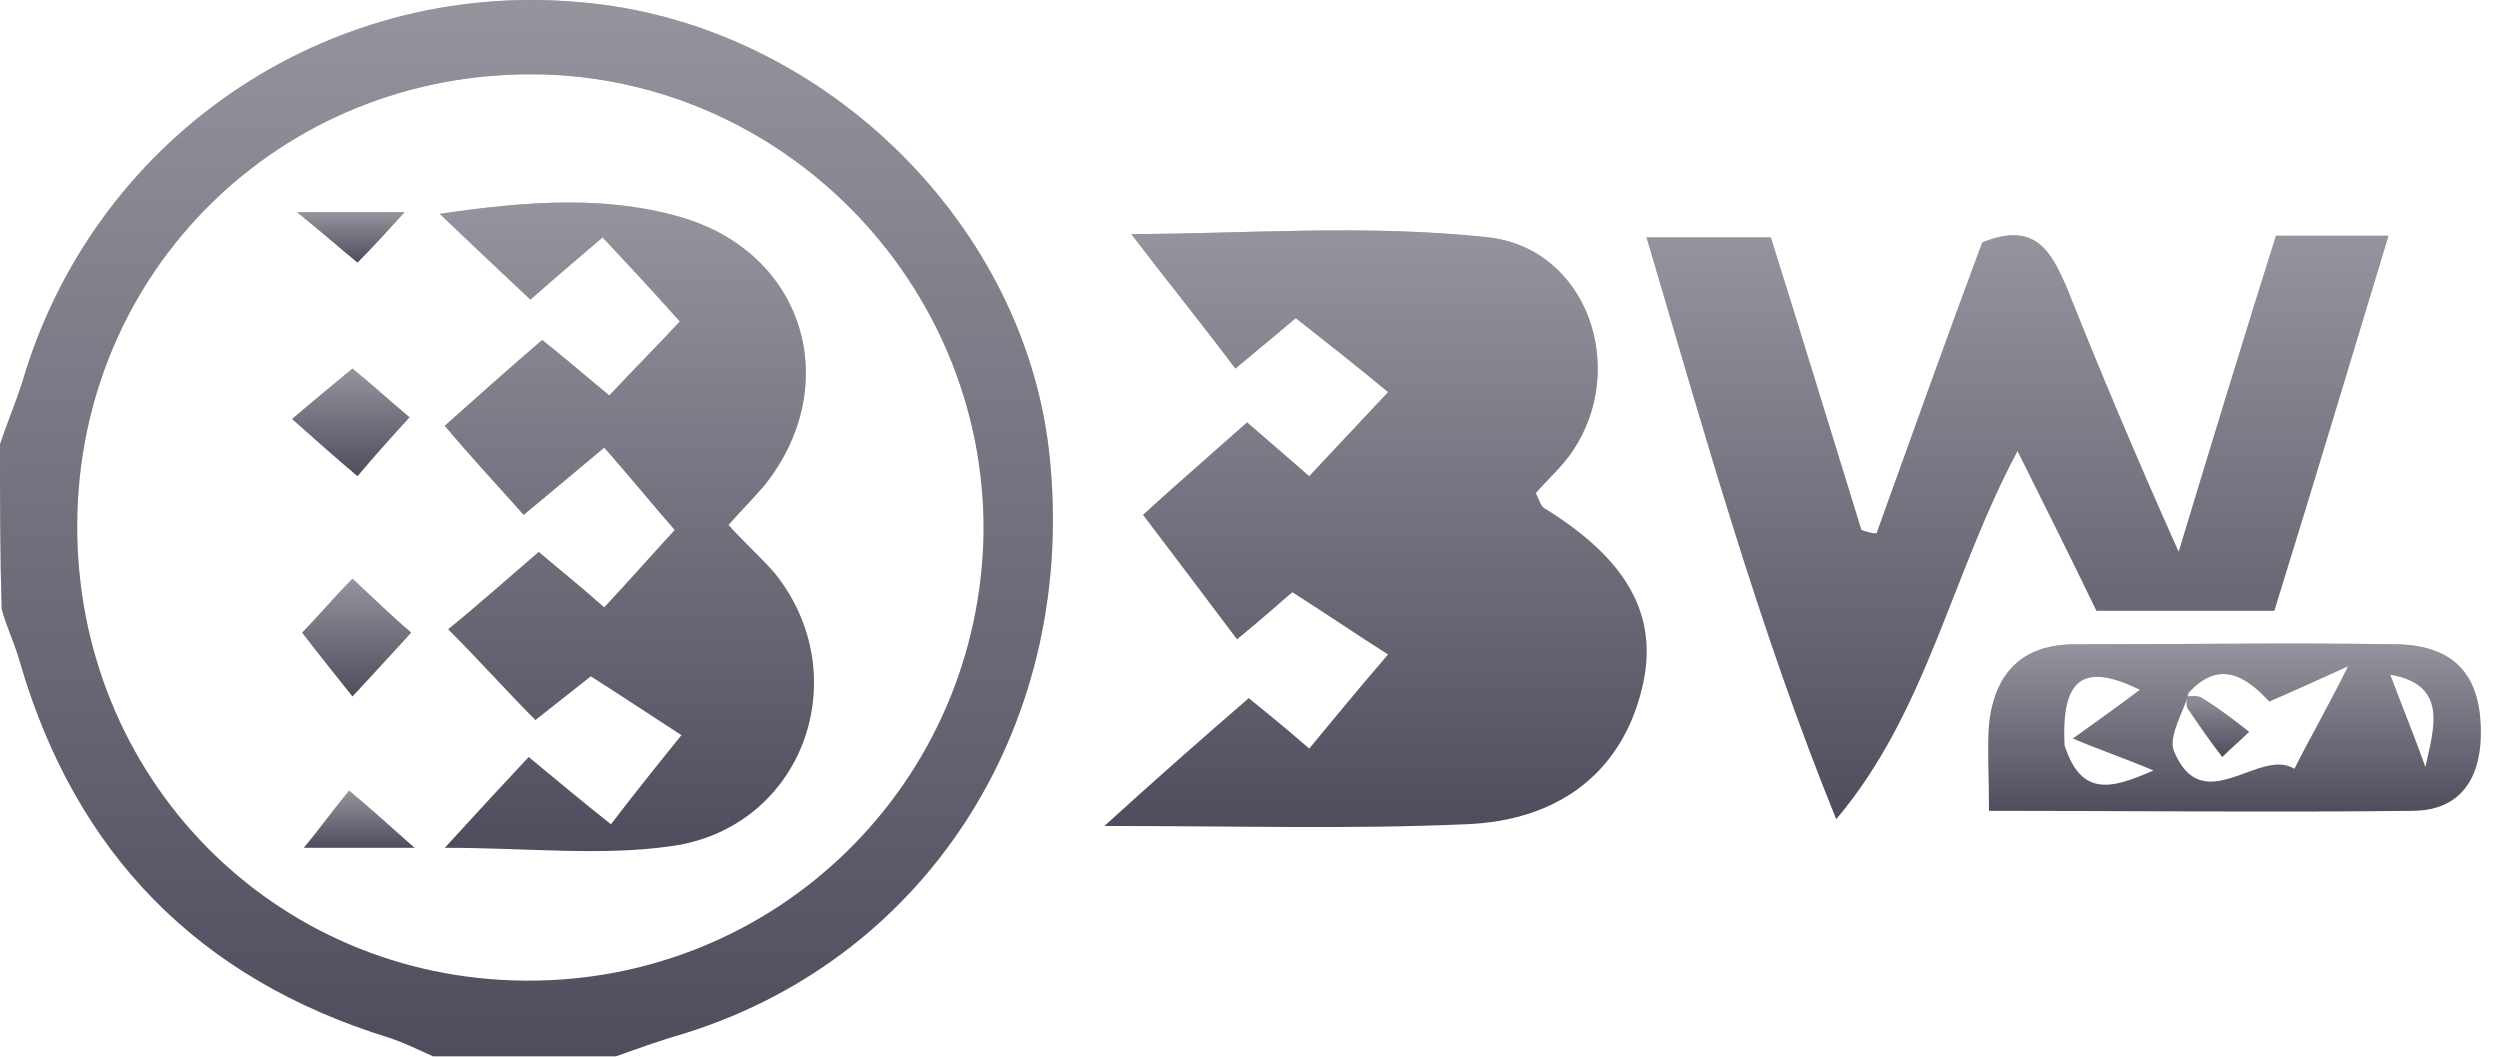
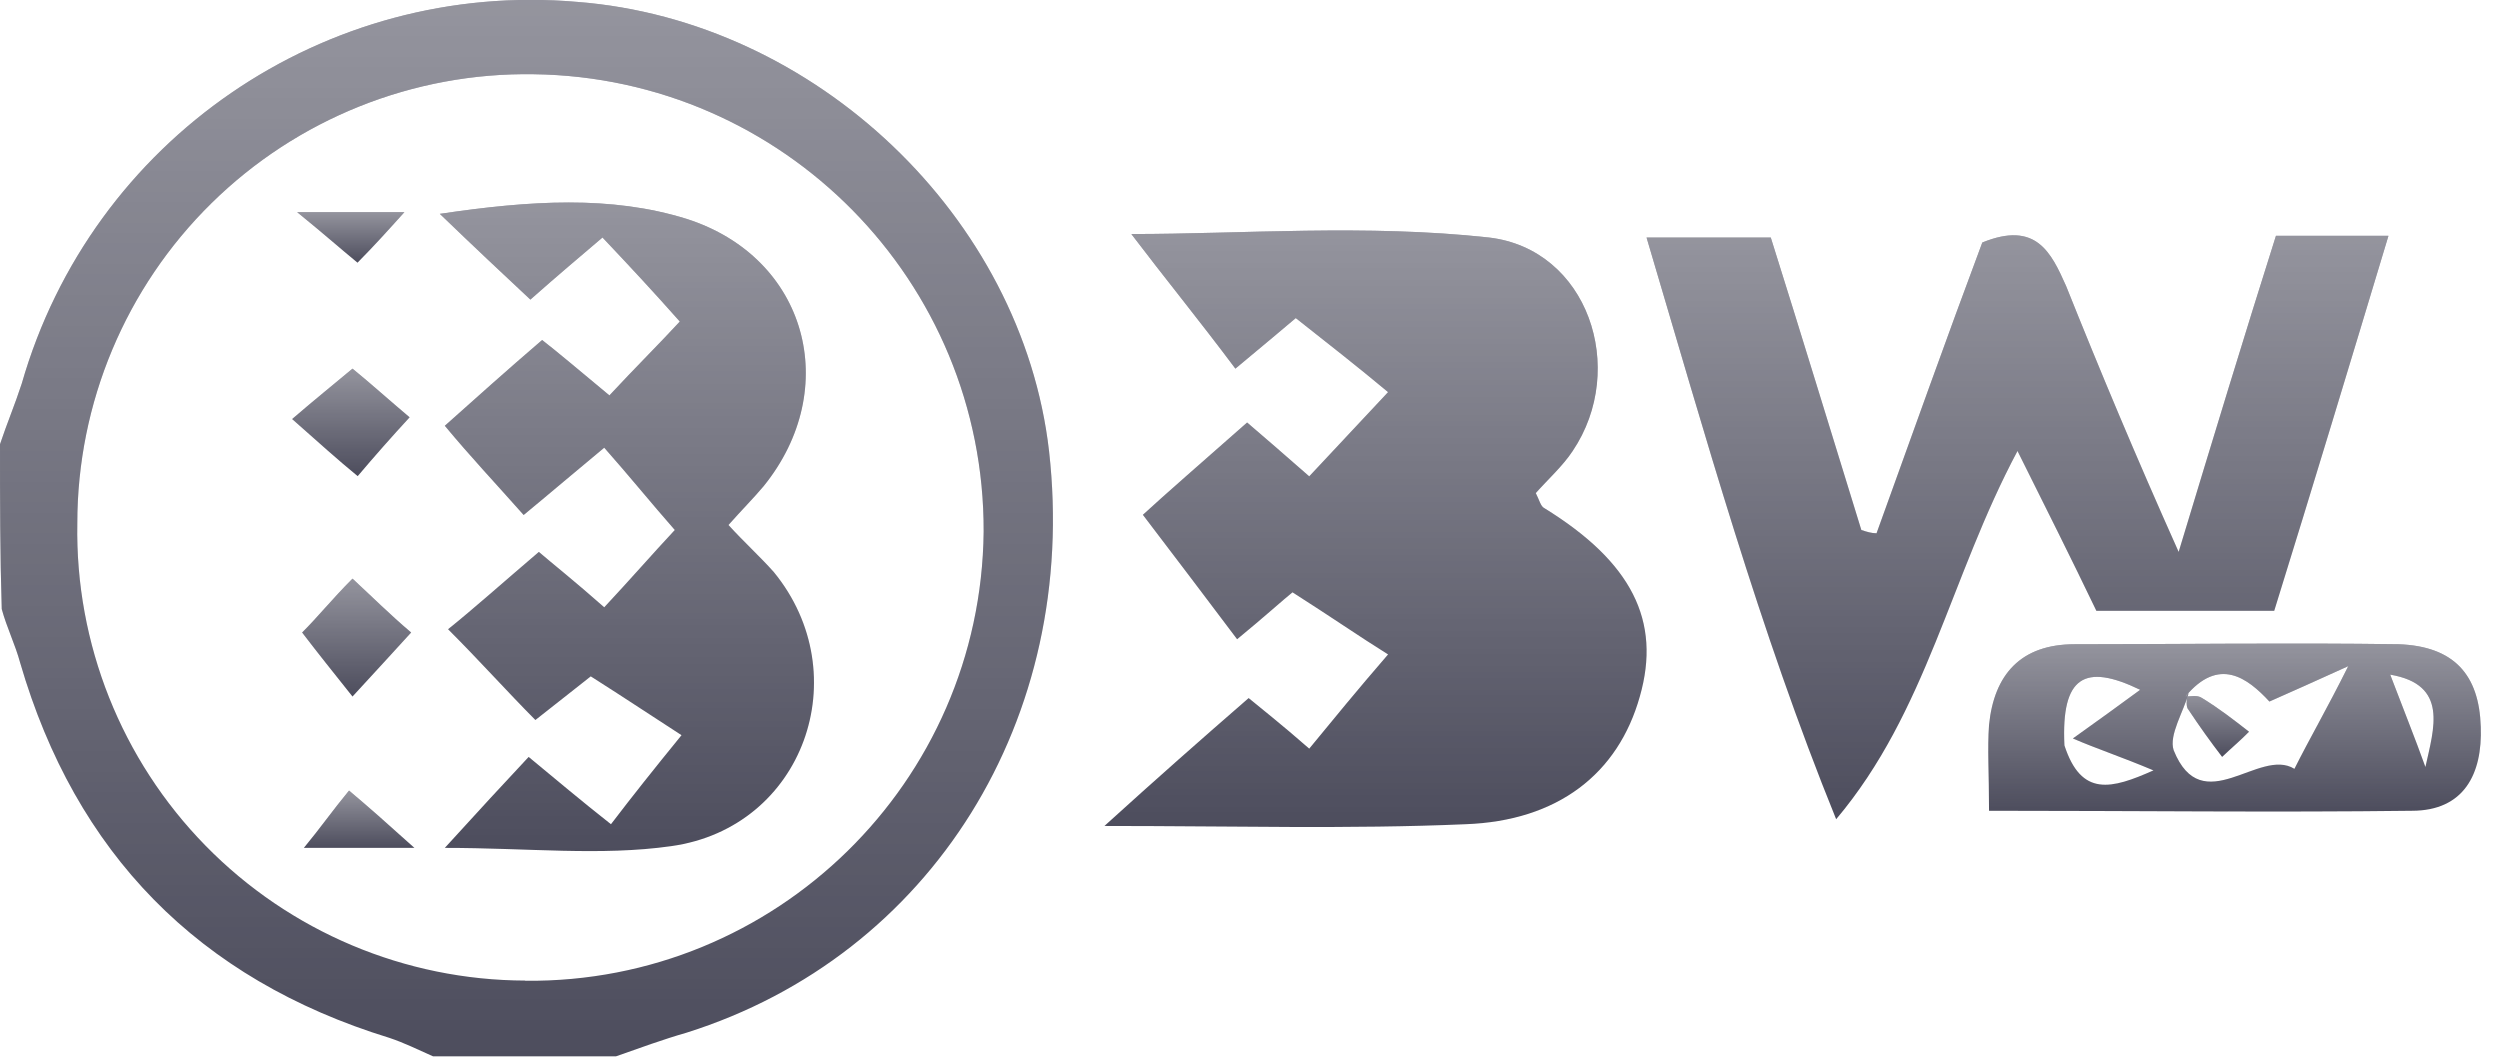
- <svg xmlns="http://www.w3.org/2000/svg" width="130" height="55" viewBox="0 0 130 55" fill="none">
-   <path d="M0 23.101C0.349 22.051 0.786 21.002 1.135 19.953C4.8 7.274 16.845 -1.033 30.024 0.104C42.418 1.066 53.154 11.296 54.55 23.45C56.121 37.353 48.441 49.682 35.698 53.705C34.476 54.054 33.254 54.492 32.032 54.929C28.89 54.929 25.66 54.929 22.518 54.929C21.733 54.579 21.035 54.229 20.249 53.967C10.299 50.907 3.928 44.349 1.047 34.468C0.786 33.506 0.349 32.632 0.087 31.67C0 28.784 0 25.986 0 23.101ZM27.319 50.994C40.411 51.081 50.972 40.676 51.146 27.648C51.233 14.706 40.672 3.951 27.755 3.864C14.576 3.776 4.102 14.094 4.015 27.21C3.928 40.414 14.227 50.907 27.319 50.994Z" fill="#4D4D5D" />
-   <path d="M0 23.101C0.349 22.051 0.786 21.002 1.135 19.953C4.8 7.274 16.845 -1.033 30.024 0.104C42.418 1.066 53.154 11.296 54.55 23.45C56.121 37.353 48.441 49.682 35.698 53.705C34.476 54.054 33.254 54.492 32.032 54.929C28.89 54.929 25.66 54.929 22.518 54.929C21.733 54.579 21.035 54.229 20.249 53.967C10.299 50.907 3.928 44.349 1.047 34.468C0.786 33.506 0.349 32.632 0.087 31.67C0 28.784 0 25.986 0 23.101ZM27.319 50.994C40.411 51.081 50.972 40.676 51.146 27.648C51.233 14.706 40.672 3.951 27.755 3.864C14.576 3.776 4.102 14.094 4.015 27.21C3.928 40.414 14.227 50.907 27.319 50.994Z" fill="url(#paint0_linear)" fill-opacity="0.4" />
-   <path d="M57.43 42.95C60.223 40.414 62.405 38.49 64.936 36.304C65.46 36.741 66.682 37.703 68.079 38.927C69.388 37.353 70.522 35.954 72.181 34.031C70.784 33.156 69.126 32.02 67.206 30.795C66.769 31.145 65.722 32.107 64.325 33.244C62.754 31.145 61.096 28.959 59.438 26.773C60.572 25.724 62.58 23.975 64.849 21.964C65.547 22.576 66.682 23.538 68.079 24.762C69.475 23.276 70.697 21.964 72.181 20.39C70.61 19.078 69.038 17.854 67.38 16.543C66.856 16.98 65.722 17.942 64.238 19.166C62.405 16.718 60.485 14.357 58.827 12.171C64.587 12.171 71.046 11.646 77.417 12.345C82.567 12.957 84.662 19.166 81.781 23.45C81.258 24.237 80.472 24.937 79.861 25.636C80.036 25.986 80.123 26.336 80.298 26.423C84.836 29.221 86.407 32.282 85.273 36.217C84.138 40.239 80.996 42.687 76.195 42.862C70.173 43.124 64.151 42.95 57.43 42.95Z" fill="#4D4D5D" />
-   <path d="M57.43 42.95C60.223 40.414 62.405 38.49 64.936 36.304C65.46 36.741 66.682 37.703 68.079 38.927C69.388 37.353 70.522 35.954 72.181 34.031C70.784 33.156 69.126 32.02 67.206 30.795C66.769 31.145 65.722 32.107 64.325 33.244C62.754 31.145 61.096 28.959 59.438 26.773C60.572 25.724 62.58 23.975 64.849 21.964C65.547 22.576 66.682 23.538 68.079 24.762C69.475 23.276 70.697 21.964 72.181 20.39C70.61 19.078 69.038 17.854 67.38 16.543C66.856 16.98 65.722 17.942 64.238 19.166C62.405 16.718 60.485 14.357 58.827 12.171C64.587 12.171 71.046 11.646 77.417 12.345C82.567 12.957 84.662 19.166 81.781 23.45C81.258 24.237 80.472 24.937 79.861 25.636C80.036 25.986 80.123 26.336 80.298 26.423C84.836 29.221 86.407 32.282 85.273 36.217C84.138 40.239 80.996 42.687 76.195 42.862C70.173 43.124 64.151 42.95 57.43 42.95Z" fill="url(#paint1_linear)" fill-opacity="0.4" />
-   <path d="M113.29 28.697C115.122 22.663 116.693 17.504 118.352 12.258C120.272 12.258 121.93 12.258 124.2 12.258C122.192 18.903 120.272 25.287 118.265 31.757C115.035 31.757 112.068 31.757 109.013 31.757C107.704 29.046 106.394 26.423 104.911 23.45C101.419 30.008 100.198 37.004 95.484 42.6C91.469 32.719 88.677 22.663 85.622 12.345C87.978 12.345 89.811 12.345 92.081 12.345C93.651 17.329 95.223 22.488 96.794 27.56C97.055 27.647 97.317 27.735 97.579 27.735C99.412 22.663 101.245 17.504 103.078 12.608C105.871 11.471 106.656 13.132 107.442 14.881C109.187 19.253 111.02 23.625 113.29 28.697Z" fill="#4D4D5D" />
-   <path d="M113.29 28.697C115.122 22.663 116.693 17.504 118.352 12.258C120.272 12.258 121.93 12.258 124.2 12.258C122.192 18.903 120.272 25.287 118.265 31.757C115.035 31.757 112.068 31.757 109.013 31.757C107.704 29.046 106.394 26.423 104.911 23.45C101.419 30.008 100.198 37.004 95.484 42.6C91.469 32.719 88.677 22.663 85.622 12.345C87.978 12.345 89.811 12.345 92.081 12.345C93.651 17.329 95.223 22.488 96.794 27.56C97.055 27.647 97.317 27.735 97.579 27.735C99.412 22.663 101.245 17.504 103.078 12.608C105.871 11.471 106.656 13.132 107.442 14.881C109.187 19.253 111.02 23.625 113.29 28.697Z" fill="url(#paint2_linear)" fill-opacity="0.4" />
-   <path d="M103.427 42.163C103.427 40.239 103.34 38.927 103.427 37.703C103.689 35.08 105.085 33.506 107.878 33.506C113.464 33.506 119.05 33.419 124.723 33.506C127.604 33.593 128.913 35.08 129 37.791C129.087 40.239 128.127 42.163 125.422 42.163C118.265 42.25 111.108 42.163 103.427 42.163ZM107.355 38.752C108.227 41.463 109.798 41.026 111.98 40.064C110.322 39.364 109.013 38.927 107.791 38.403C109.013 37.528 110.235 36.654 111.282 35.867C108.402 34.468 107.18 35.167 107.355 38.752ZM113.639 36.217L113.813 36.042C113.551 37.004 112.766 38.228 113.028 39.015C114.511 42.687 117.479 38.84 119.312 39.977C120.097 38.403 120.97 36.916 122.105 34.643C120.359 35.43 119.225 35.954 118.003 36.479C116.868 35.255 115.384 34.118 113.639 36.217ZM126.12 39.889C126.556 37.878 127.342 35.605 124.287 35.08C124.985 36.916 125.596 38.403 126.12 39.889Z" fill="#4D4D5D" />
-   <path d="M103.427 42.163C103.427 40.239 103.34 38.927 103.427 37.703C103.689 35.08 105.085 33.506 107.878 33.506C113.464 33.506 119.05 33.419 124.723 33.506C127.604 33.593 128.913 35.08 129 37.791C129.087 40.239 128.127 42.163 125.422 42.163C118.265 42.25 111.108 42.163 103.427 42.163ZM107.355 38.752C108.227 41.463 109.798 41.026 111.98 40.064C110.322 39.364 109.013 38.927 107.791 38.403C109.013 37.528 110.235 36.654 111.282 35.867C108.402 34.468 107.18 35.167 107.355 38.752ZM113.639 36.217L113.813 36.042C113.551 37.004 112.766 38.228 113.028 39.015C114.511 42.687 117.479 38.84 119.312 39.977C120.097 38.403 120.97 36.916 122.105 34.643C120.359 35.43 119.225 35.954 118.003 36.479C116.868 35.255 115.384 34.118 113.639 36.217ZM126.12 39.889C126.556 37.878 127.342 35.605 124.287 35.08C124.985 36.916 125.596 38.403 126.12 39.889Z" fill="url(#paint3_linear)" fill-opacity="0.4" />
-   <path d="M113.639 36.217C113.901 36.217 114.25 36.129 114.511 36.304C115.384 36.829 116.17 37.441 116.955 38.053C116.519 38.49 115.995 38.927 115.559 39.364C114.948 38.578 114.337 37.703 113.813 36.916C113.639 36.741 113.726 36.392 113.726 36.042L113.639 36.217Z" fill="#4D4D5D" />
-   <path d="M113.639 36.217C113.901 36.217 114.25 36.129 114.511 36.304C115.384 36.829 116.17 37.441 116.955 38.053C116.519 38.49 115.995 38.927 115.559 39.364C114.948 38.578 114.337 37.703 113.813 36.916C113.639 36.741 113.726 36.392 113.726 36.042L113.639 36.217Z" fill="url(#paint4_linear)" fill-opacity="0.4" />
-   <path d="M23.129 44.086C24.962 42.075 26.184 40.764 27.493 39.364C28.977 40.589 30.112 41.55 31.77 42.862C32.905 41.376 33.952 40.064 35.436 38.228C34.214 37.441 32.643 36.392 30.723 35.167C30.286 35.517 29.064 36.479 27.842 37.441C26.359 35.954 24.962 34.38 23.304 32.719C24.613 31.67 26.184 30.271 28.017 28.697C28.715 29.309 29.937 30.271 31.421 31.582C32.73 30.183 33.952 28.784 35.087 27.56C33.865 26.161 32.73 24.762 31.421 23.275C29.85 24.587 28.715 25.549 27.231 26.773C25.835 25.199 24.438 23.713 23.129 22.139C24.7 20.74 26.359 19.253 28.192 17.679C28.977 18.291 30.112 19.253 31.683 20.565C32.992 19.166 34.301 17.854 35.349 16.717C33.952 15.143 32.73 13.832 31.334 12.345C30.112 13.395 29.064 14.269 27.581 15.581C26.184 14.269 24.788 12.957 22.867 11.121C27.581 10.422 31.77 10.159 35.698 11.383C41.982 13.395 43.815 20.215 39.712 25.287C39.189 25.899 38.578 26.511 37.88 27.298C38.665 28.172 39.538 28.959 40.236 29.746C44.6 35.08 41.807 43.037 34.912 43.999C31.246 44.523 27.493 44.086 23.129 44.086Z" fill="#4D4D5D" />
-   <path d="M23.129 44.086C24.962 42.075 26.184 40.764 27.493 39.364C28.977 40.589 30.112 41.55 31.77 42.862C32.905 41.376 33.952 40.064 35.436 38.228C34.214 37.441 32.643 36.392 30.723 35.167C30.286 35.517 29.064 36.479 27.842 37.441C26.359 35.954 24.962 34.38 23.304 32.719C24.613 31.67 26.184 30.271 28.017 28.697C28.715 29.309 29.937 30.271 31.421 31.582C32.73 30.183 33.952 28.784 35.087 27.56C33.865 26.161 32.73 24.762 31.421 23.275C29.85 24.587 28.715 25.549 27.231 26.773C25.835 25.199 24.438 23.713 23.129 22.139C24.7 20.74 26.359 19.253 28.192 17.679C28.977 18.291 30.112 19.253 31.683 20.565C32.992 19.166 34.301 17.854 35.349 16.717C33.952 15.143 32.73 13.832 31.334 12.345C30.112 13.395 29.064 14.269 27.581 15.581C26.184 14.269 24.788 12.957 22.867 11.121C27.581 10.422 31.77 10.159 35.698 11.383C41.982 13.395 43.815 20.215 39.712 25.287C39.189 25.899 38.578 26.511 37.88 27.298C38.665 28.172 39.538 28.959 40.236 29.746C44.6 35.08 41.807 43.037 34.912 43.999C31.246 44.523 27.493 44.086 23.129 44.086Z" fill="url(#paint5_linear)" fill-opacity="0.4" />
-   <path d="M15.187 21.789C16.409 20.74 17.282 20.04 18.329 19.166C19.289 19.953 20.162 20.74 21.296 21.701C20.336 22.751 19.551 23.625 18.591 24.762C17.543 23.888 16.671 23.101 15.187 21.789Z" fill="#4D4D5D" />
-   <path d="M15.187 21.789C16.409 20.74 17.282 20.04 18.329 19.166C19.289 19.953 20.162 20.74 21.296 21.701C20.336 22.751 19.551 23.625 18.591 24.762C17.543 23.888 16.671 23.101 15.187 21.789Z" fill="url(#paint6_linear)" fill-opacity="0.4" />
-   <path d="M18.329 36.217C17.282 34.905 16.583 34.031 15.71 32.894C16.496 32.107 17.282 31.145 18.329 30.096C19.376 31.058 20.249 31.932 21.384 32.894C20.424 33.943 19.551 34.905 18.329 36.217Z" fill="#4D4D5D" />
-   <path d="M18.329 36.217C17.282 34.905 16.583 34.031 15.71 32.894C16.496 32.107 17.282 31.145 18.329 30.096C19.376 31.058 20.249 31.932 21.384 32.894C20.424 33.943 19.551 34.905 18.329 36.217Z" fill="url(#paint7_linear)" fill-opacity="0.4" />
-   <path d="M21.558 44.086C19.114 44.086 17.718 44.086 15.798 44.086C16.671 43.037 17.282 42.163 18.154 41.113C19.202 41.988 19.987 42.687 21.558 44.086Z" fill="#4D4D5D" />
-   <path d="M21.558 44.086C19.114 44.086 17.718 44.086 15.798 44.086C16.671 43.037 17.282 42.163 18.154 41.113C19.202 41.988 19.987 42.687 21.558 44.086Z" fill="url(#paint8_linear)" fill-opacity="0.4" />
-   <path d="M21.035 11.034C20.162 11.995 19.463 12.783 18.591 13.657C17.631 12.87 16.845 12.17 15.449 11.034C17.543 11.034 19.114 11.034 21.035 11.034Z" fill="#4D4D5D" />
-   <path d="M21.035 11.034C20.162 11.995 19.463 12.783 18.591 13.657C17.631 12.87 16.845 12.17 15.449 11.034C17.543 11.034 19.114 11.034 21.035 11.034Z" fill="url(#paint9_linear)" fill-opacity="0.4" />
+ <svg xmlns="http://www.w3.org/2000/svg" width="130" height="55" fill="none">
+   <path fill="#4D4D5D" d="M0 23.1c.35-1.05.79-2.1 1.13-3.15A27.56 27.56 0 0130.03.1c12.39.97 23.12 11.2 24.52 23.35 1.57 13.9-6.1 26.23-18.85 30.25-1.22.35-2.45.8-3.67 1.23-3.14 0-6.37 0-9.51 0-.79-.35-1.49-.7-2.27-.96-9.95-3.06-16.32-9.62-19.2-19.5-.26-.96-.7-1.84-.96-2.8C0 28.78 0 25.99 0 23.1zM27.32 51a23.6 23.6 0 0023.83-23.35 23.71 23.71 0 00-23.4-23.79A23.36 23.36 0 004.02 27.21a23.36 23.36 0 0023.3 23.78z" />
+   <path fill="url(#paint0_linear)" fill-opacity=".4" d="M0 23.1c.35-1.05.79-2.1 1.13-3.15A27.56 27.56 0 0130.03.1c12.39.97 23.12 11.2 24.52 23.35 1.57 13.9-6.1 26.23-18.85 30.25-1.22.35-2.45.8-3.67 1.23-3.14 0-6.37 0-9.51 0-.79-.35-1.49-.7-2.27-.96-9.95-3.06-16.32-9.62-19.2-19.5-.26-.96-.7-1.84-.96-2.8C0 28.78 0 25.99 0 23.1zM27.32 51a23.6 23.6 0 0023.83-23.35 23.71 23.71 0 00-23.4-23.79A23.36 23.36 0 004.02 27.21a23.36 23.36 0 0023.3 23.78z" />
+   <path fill="#4D4D5D" d="M57.43 42.95c2.8-2.54 4.98-4.46 7.5-6.65.53.44 1.75 1.4 3.15 2.63 1.3-1.58 2.44-2.98 4.1-4.9-1.4-.87-3.05-2.01-4.97-3.23-.44.35-1.49 1.3-2.88 2.44-1.58-2.1-3.23-4.28-4.9-6.47 1.14-1.05 3.15-2.8 5.42-4.8.7.6 1.83 1.57 3.23 2.8 1.4-1.5 2.62-2.8 4.1-4.38-1.57-1.31-3.14-2.54-4.8-3.85-.52.44-1.66 1.4-3.14 2.63-1.83-2.45-3.75-4.81-5.41-7 5.76 0 12.22-.52 18.59.18 5.15.6 7.24 6.82 4.36 11.1-.52.79-1.3 1.49-1.92 2.19.18.35.26.7.44.78 4.54 2.8 6.1 5.86 4.97 9.8-1.13 4.02-4.27 6.47-9.07 6.64-6.03.26-12.05.09-18.77.09z" />
+   <path fill="url(#paint1_linear)" fill-opacity=".4" d="M57.43 42.95c2.8-2.54 4.98-4.46 7.5-6.65.53.44 1.75 1.4 3.15 2.63 1.3-1.58 2.44-2.98 4.1-4.9-1.4-.87-3.05-2.01-4.97-3.23-.44.35-1.49 1.3-2.88 2.44-1.58-2.1-3.23-4.28-4.9-6.47 1.14-1.05 3.15-2.8 5.42-4.8.7.6 1.83 1.57 3.23 2.8 1.4-1.5 2.62-2.8 4.1-4.38-1.57-1.31-3.14-2.54-4.8-3.85-.52.44-1.66 1.4-3.14 2.63-1.83-2.45-3.75-4.81-5.41-7 5.76 0 12.22-.52 18.59.18 5.15.6 7.24 6.82 4.36 11.1-.52.79-1.3 1.49-1.92 2.19.18.35.26.7.44.78 4.54 2.8 6.1 5.86 4.97 9.8-1.13 4.02-4.27 6.47-9.07 6.64-6.03.26-12.05.09-18.77.09z" />
+   <path fill="#4D4D5D" d="M113.29 28.7c1.83-6.04 3.4-11.2 5.06-16.44 1.92 0 3.58 0 5.85 0-2 6.64-3.93 13.03-5.94 19.5-3.23 0-6.2 0-9.25 0-1.3-2.71-2.62-5.34-4.1-8.31-3.5 6.56-4.71 13.55-9.43 19.15-4.01-9.88-6.8-19.94-9.86-30.25 2.36 0 4.2 0 6.46 0 1.57 4.98 3.14 10.14 4.71 15.21.27.09.53.17.79.17 1.83-5.07 3.67-10.23 5.5-15.12 2.8-1.14 3.58.52 4.36 2.27 1.75 4.37 3.58 8.75 5.85 13.82z" />
+   <path fill="url(#paint2_linear)" fill-opacity=".4" d="M113.29 28.7c1.83-6.04 3.4-11.2 5.06-16.44 1.92 0 3.58 0 5.85 0-2 6.64-3.93 13.03-5.94 19.5-3.23 0-6.2 0-9.25 0-1.3-2.71-2.62-5.34-4.1-8.31-3.5 6.56-4.71 13.55-9.43 19.15-4.01-9.88-6.8-19.94-9.86-30.25 2.36 0 4.2 0 6.46 0 1.57 4.98 3.14 10.14 4.71 15.21.27.09.53.17.79.17 1.83-5.07 3.67-10.23 5.5-15.12 2.8-1.14 3.58.52 4.36 2.27 1.75 4.37 3.58 8.75 5.85 13.82z" />
+   <path fill="#4D4D5D" d="M103.43 42.16c0-1.92-.09-3.23 0-4.46.26-2.62 1.65-4.2 4.45-4.2 5.58 0 11.17-.08 16.84 0 2.88.1 4.2 1.58 4.28 4.3.09 2.44-.87 4.36-3.58 4.36-7.16.09-14.31 0-22 0zm3.92-3.4c.88 2.7 2.45 2.27 4.63 1.3-1.66-.7-2.97-1.13-4.19-1.66 1.22-.87 2.44-1.75 3.5-2.53-2.89-1.4-4.11-.7-3.94 2.88zm6.29-2.54l.17-.18c-.26.96-1.04 2.19-.78 2.97 1.48 3.68 4.45-.17 6.28.97.79-1.58 1.66-3.06 2.8-5.34-1.75.79-2.89 1.31-4.1 1.84-1.14-1.23-2.63-2.36-4.37-.26zm12.48 3.67c.44-2.01 1.22-4.29-1.83-4.81.7 1.84 1.3 3.32 1.83 4.8z" />
+   <path fill="url(#paint3_linear)" fill-opacity=".4" d="M103.43 42.16c0-1.92-.09-3.23 0-4.46.26-2.62 1.65-4.2 4.45-4.2 5.58 0 11.17-.08 16.84 0 2.88.1 4.2 1.58 4.28 4.3.09 2.44-.87 4.36-3.58 4.36-7.16.09-14.31 0-22 0zm3.92-3.4c.88 2.7 2.45 2.27 4.63 1.3-1.66-.7-2.97-1.13-4.19-1.66 1.22-.87 2.44-1.75 3.5-2.53-2.89-1.4-4.11-.7-3.94 2.88zm6.29-2.54l.17-.18c-.26.96-1.04 2.19-.78 2.97 1.48 3.68 4.45-.17 6.28.97.79-1.58 1.66-3.06 2.8-5.34-1.75.79-2.89 1.31-4.1 1.84-1.14-1.23-2.63-2.36-4.37-.26zm12.48 3.67c.44-2.01 1.22-4.29-1.83-4.81.7 1.84 1.3 3.32 1.83 4.8z" />
+   <path fill="#4D4D5D" d="M113.64 36.22c.26 0 .61-.1.87.08.87.53 1.66 1.14 2.44 1.75-.43.44-.95.88-1.4 1.31a42.6 42.6 0 01-1.74-2.44c-.17-.18-.08-.53-.08-.88l-.1.18z" />
+   <path fill="url(#paint4_linear)" fill-opacity=".4" d="M113.64 36.22c.26 0 .61-.1.87.08.87.53 1.66 1.14 2.44 1.75-.43.44-.95.88-1.4 1.31a42.6 42.6 0 01-1.74-2.44c-.17-.18-.08-.53-.08-.88l-.1.18z" />
+   <path fill="#4D4D5D" d="M23.13 44.09c1.83-2.01 3.05-3.33 4.36-4.73 1.49 1.23 2.62 2.19 4.28 3.5 1.13-1.48 2.18-2.8 3.67-4.63-1.23-.79-2.8-1.84-4.72-3.06-.43.35-1.66 1.3-2.88 2.27-1.48-1.49-2.88-3.06-4.54-4.72 1.31-1.05 2.88-2.45 4.72-4.02.7.6 1.92 1.57 3.4 2.88 1.31-1.4 2.53-2.8 3.67-4.02-1.23-1.4-2.36-2.8-3.67-4.28-1.57 1.3-2.7 2.27-4.19 3.5-1.4-1.58-2.8-3.07-4.1-4.64 1.57-1.4 3.23-2.89 5.06-4.46.79.61 1.92 1.57 3.5 2.88 1.3-1.4 2.61-2.7 3.66-3.84-1.4-1.58-2.62-2.89-4.02-4.37-1.22 1.04-2.27 1.92-3.75 3.23-1.4-1.31-2.8-2.62-4.71-4.46 4.71-.7 8.9-.96 12.83.26 6.28 2.01 8.11 8.83 4.01 13.9-.52.62-1.13 1.23-1.83 2.02.79.87 1.66 1.66 2.36 2.45C44.6 35.08 41.8 43.04 34.9 44c-3.66.52-7.42.09-11.78.09z" />
+   <path fill="url(#paint5_linear)" fill-opacity=".4" d="M23.13 44.09c1.83-2.01 3.05-3.33 4.36-4.73 1.49 1.23 2.62 2.19 4.28 3.5 1.13-1.48 2.18-2.8 3.67-4.63-1.23-.79-2.8-1.84-4.72-3.06-.43.35-1.66 1.3-2.88 2.27-1.48-1.49-2.88-3.06-4.54-4.72 1.31-1.05 2.88-2.45 4.72-4.02.7.6 1.92 1.57 3.4 2.88 1.31-1.4 2.53-2.8 3.67-4.02-1.23-1.4-2.36-2.8-3.67-4.28-1.57 1.3-2.7 2.27-4.19 3.5-1.4-1.58-2.8-3.07-4.1-4.64 1.57-1.4 3.23-2.89 5.06-4.46.79.61 1.92 1.57 3.5 2.88 1.3-1.4 2.61-2.7 3.66-3.84-1.4-1.58-2.62-2.89-4.02-4.37-1.22 1.04-2.27 1.92-3.75 3.23-1.4-1.31-2.8-2.62-4.71-4.46 4.71-.7 8.9-.96 12.83.26 6.28 2.01 8.11 8.83 4.01 13.9-.52.62-1.13 1.23-1.83 2.02.79.87 1.66 1.66 2.36 2.45C44.6 35.08 41.8 43.04 34.9 44c-3.66.52-7.42.09-11.78.09z" />
+   <path fill="#4D4D5D" d="M15.19 21.79c1.22-1.05 2.1-1.75 3.14-2.62.96.78 1.83 1.57 2.97 2.53a95.97 95.97 0 00-2.7 3.06c-1.06-.87-1.93-1.66-3.41-2.97z" />
+   <path fill="url(#paint6_linear)" fill-opacity=".4" d="M15.19 21.79c1.22-1.05 2.1-1.75 3.14-2.62.96.78 1.83 1.57 2.97 2.53a95.97 95.97 0 00-2.7 3.06c-1.06-.87-1.93-1.66-3.41-2.97z" />
+   <path fill="#4D4D5D" d="M18.33 36.22c-1.05-1.32-1.75-2.19-2.62-3.33.79-.78 1.57-1.75 2.62-2.8 1.05.97 1.92 1.84 3.05 2.8-.96 1.05-1.83 2.01-3.05 3.33z" />
+   <path fill="url(#paint7_linear)" fill-opacity=".4" d="M18.33 36.22c-1.05-1.32-1.75-2.19-2.62-3.33.79-.78 1.57-1.75 2.62-2.8 1.05.97 1.92 1.84 3.05 2.8-.96 1.05-1.83 2.01-3.05 3.33z" />
+   <path fill="#4D4D5D" d="M21.56 44.09c-2.45 0-3.84 0-5.76 0 .87-1.05 1.48-1.93 2.35-2.98 1.05.88 1.84 1.58 3.4 2.98z" />
+   <path fill="url(#paint8_linear)" fill-opacity=".4" d="M21.56 44.09c-2.45 0-3.84 0-5.76 0 .87-1.05 1.48-1.93 2.35-2.98 1.05.88 1.84 1.58 3.4 2.98z" />
+   <path fill="#4D4D5D" d="M21.03 11.03c-.87.97-1.57 1.75-2.44 2.63-.96-.79-1.74-1.49-3.14-2.63 2.1 0 3.66 0 5.58 0z" />
+   <path fill="url(#paint9_linear)" fill-opacity=".4" d="M21.03 11.03c-.87.97-1.57 1.75-2.44 2.63-.96-.79-1.74-1.49-3.14-2.63 2.1 0 3.66 0 5.58 0z" />
  <defs>
-     <linearGradient id="paint0_linear" x1="27.376" y1="0" x2="27.376" y2="54.929" gradientUnits="userSpaceOnUse">
-       <stop stop-color="white" />
-       <stop offset="1" stop-color="white" stop-opacity="0" />
+     <linearGradient id="paint0_linear" x1="27.376" x2="27.376" y1="0" y2="54.929" gradientUnits="userSpaceOnUse">
+       <stop stop-color="#fff" />
+       <stop offset="1" stop-color="#fff" stop-opacity="0" />
    </linearGradient>
-     <linearGradient id="paint1_linear" x1="71.529" y1="11.982" x2="71.529" y2="43.007" gradientUnits="userSpaceOnUse">
-       <stop stop-color="white" />
-       <stop offset="1" stop-color="white" stop-opacity="0" />
+     <linearGradient id="paint1_linear" x1="71.529" x2="71.529" y1="11.982" y2="43.007" gradientUnits="userSpaceOnUse">
+       <stop stop-color="#fff" />
+       <stop offset="1" stop-color="#fff" stop-opacity="0" />
    </linearGradient>
-     <linearGradient id="paint2_linear" x1="104.911" y1="12.234" x2="104.911" y2="42.6" gradientUnits="userSpaceOnUse">
-       <stop stop-color="white" />
-       <stop offset="1" stop-color="white" stop-opacity="0" />
+     <linearGradient id="paint2_linear" x1="104.911" x2="104.911" y1="12.234" y2="42.6" gradientUnits="userSpaceOnUse">
+       <stop stop-color="#fff" />
+       <stop offset="1" stop-color="#fff" stop-opacity="0" />
    </linearGradient>
-     <linearGradient id="paint3_linear" x1="116.197" y1="33.467" x2="116.197" y2="42.201" gradientUnits="userSpaceOnUse">
-       <stop stop-color="white" />
-       <stop offset="1" stop-color="white" stop-opacity="0" />
+     <linearGradient id="paint3_linear" x1="116.197" x2="116.197" y1="33.467" y2="42.201" gradientUnits="userSpaceOnUse">
+       <stop stop-color="#fff" />
+       <stop offset="1" stop-color="#fff" stop-opacity="0" />
    </linearGradient>
-     <linearGradient id="paint4_linear" x1="115.297" y1="36.042" x2="115.297" y2="39.364" gradientUnits="userSpaceOnUse">
-       <stop stop-color="white" />
-       <stop offset="1" stop-color="white" stop-opacity="0" />
+     <linearGradient id="paint4_linear" x1="115.297" x2="115.297" y1="36.042" y2="39.364" gradientUnits="userSpaceOnUse">
+       <stop stop-color="#fff" />
+       <stop offset="1" stop-color="#fff" stop-opacity="0" />
    </linearGradient>
-     <linearGradient id="paint5_linear" x1="32.598" y1="10.531" x2="32.598" y2="44.257" gradientUnits="userSpaceOnUse">
-       <stop stop-color="white" />
-       <stop offset="1" stop-color="white" stop-opacity="0" />
+     <linearGradient id="paint5_linear" x1="32.598" x2="32.598" y1="10.531" y2="44.257" gradientUnits="userSpaceOnUse">
+       <stop stop-color="#fff" />
+       <stop offset="1" stop-color="#fff" stop-opacity="0" />
    </linearGradient>
-     <linearGradient id="paint6_linear" x1="18.241" y1="19.166" x2="18.241" y2="24.762" gradientUnits="userSpaceOnUse">
-       <stop stop-color="white" />
-       <stop offset="1" stop-color="white" stop-opacity="0" />
+     <linearGradient id="paint6_linear" x1="18.241" x2="18.241" y1="19.166" y2="24.762" gradientUnits="userSpaceOnUse">
+       <stop stop-color="#fff" />
+       <stop offset="1" stop-color="#fff" stop-opacity="0" />
    </linearGradient>
-     <linearGradient id="paint7_linear" x1="18.547" y1="30.096" x2="18.547" y2="36.217" gradientUnits="userSpaceOnUse">
-       <stop stop-color="white" />
-       <stop offset="1" stop-color="white" stop-opacity="0" />
+     <linearGradient id="paint7_linear" x1="18.547" x2="18.547" y1="30.096" y2="36.217" gradientUnits="userSpaceOnUse">
+       <stop stop-color="#fff" />
+       <stop offset="1" stop-color="#fff" stop-opacity="0" />
    </linearGradient>
-     <linearGradient id="paint8_linear" x1="18.678" y1="41.113" x2="18.678" y2="44.086" gradientUnits="userSpaceOnUse">
-       <stop stop-color="white" />
-       <stop offset="1" stop-color="white" stop-opacity="0" />
+     <linearGradient id="paint8_linear" x1="18.678" x2="18.678" y1="41.113" y2="44.086" gradientUnits="userSpaceOnUse">
+       <stop stop-color="#fff" />
+       <stop offset="1" stop-color="#fff" stop-opacity="0" />
    </linearGradient>
-     <linearGradient id="paint9_linear" x1="18.241" y1="11.034" x2="18.241" y2="13.657" gradientUnits="userSpaceOnUse">
-       <stop stop-color="white" />
-       <stop offset="1" stop-color="white" stop-opacity="0" />
+     <linearGradient id="paint9_linear" x1="18.241" x2="18.241" y1="11.034" y2="13.657" gradientUnits="userSpaceOnUse">
+       <stop stop-color="#fff" />
+       <stop offset="1" stop-color="#fff" stop-opacity="0" />
    </linearGradient>
  </defs>
</svg>
